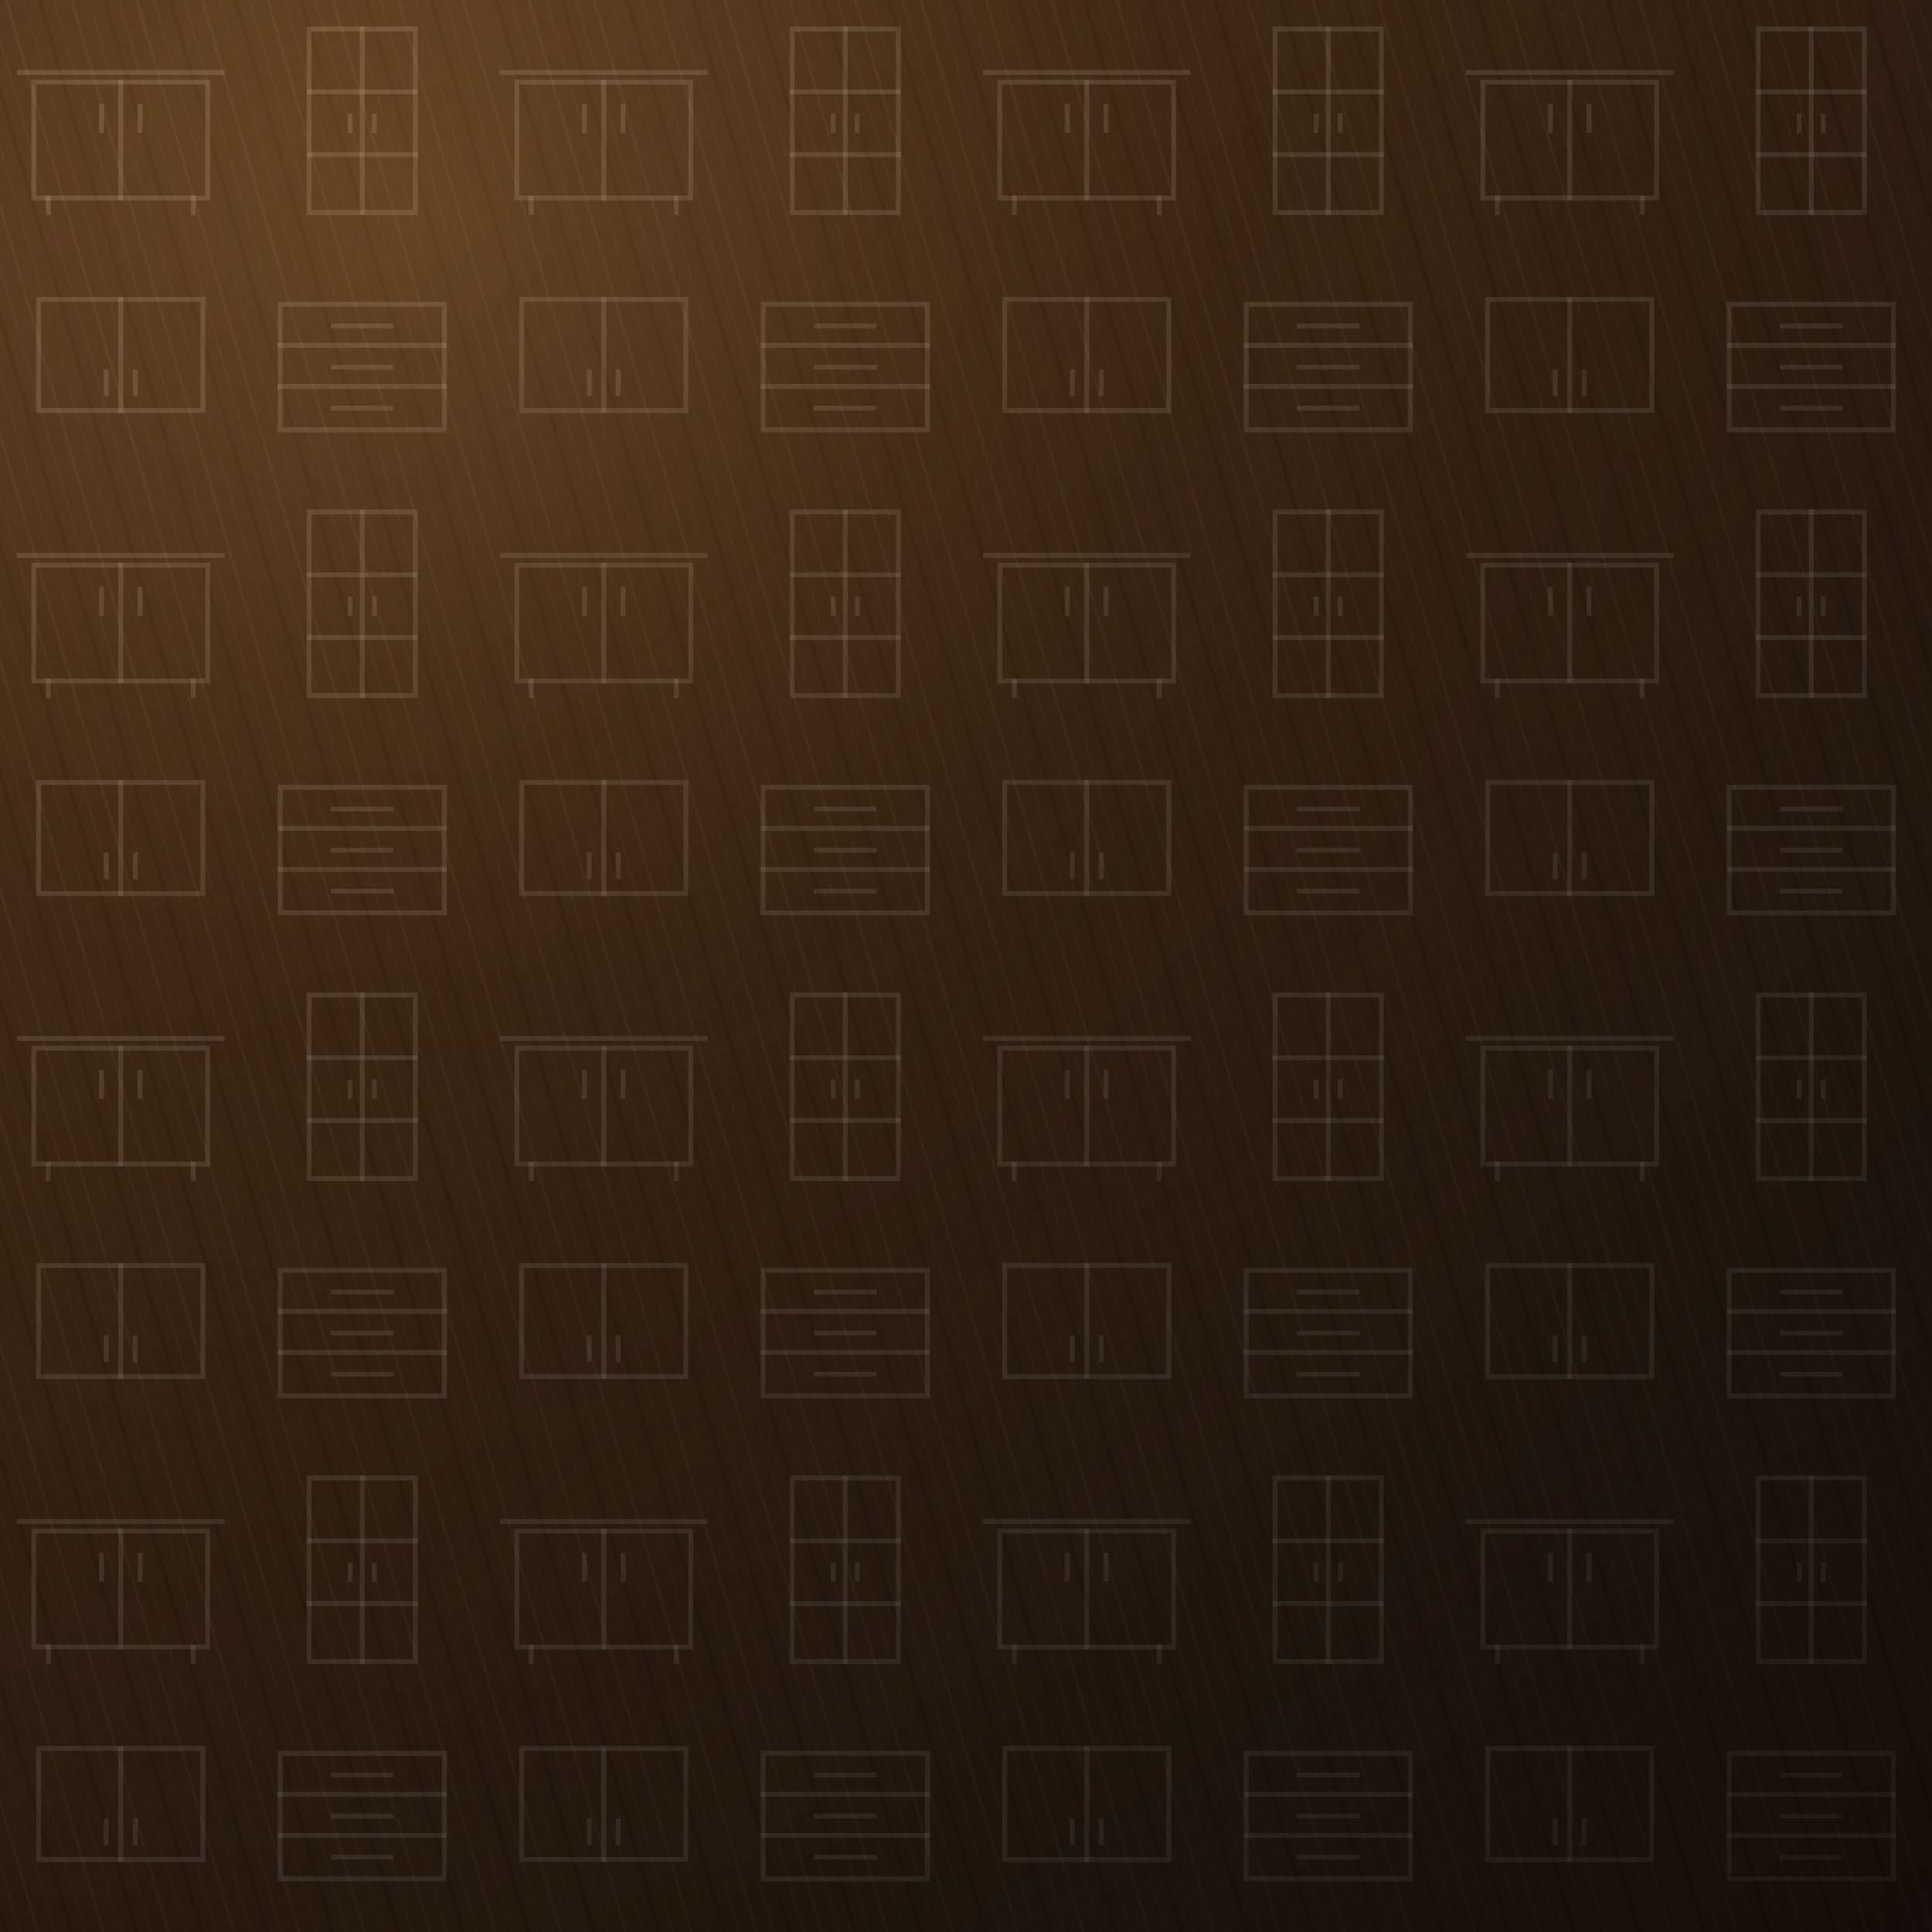
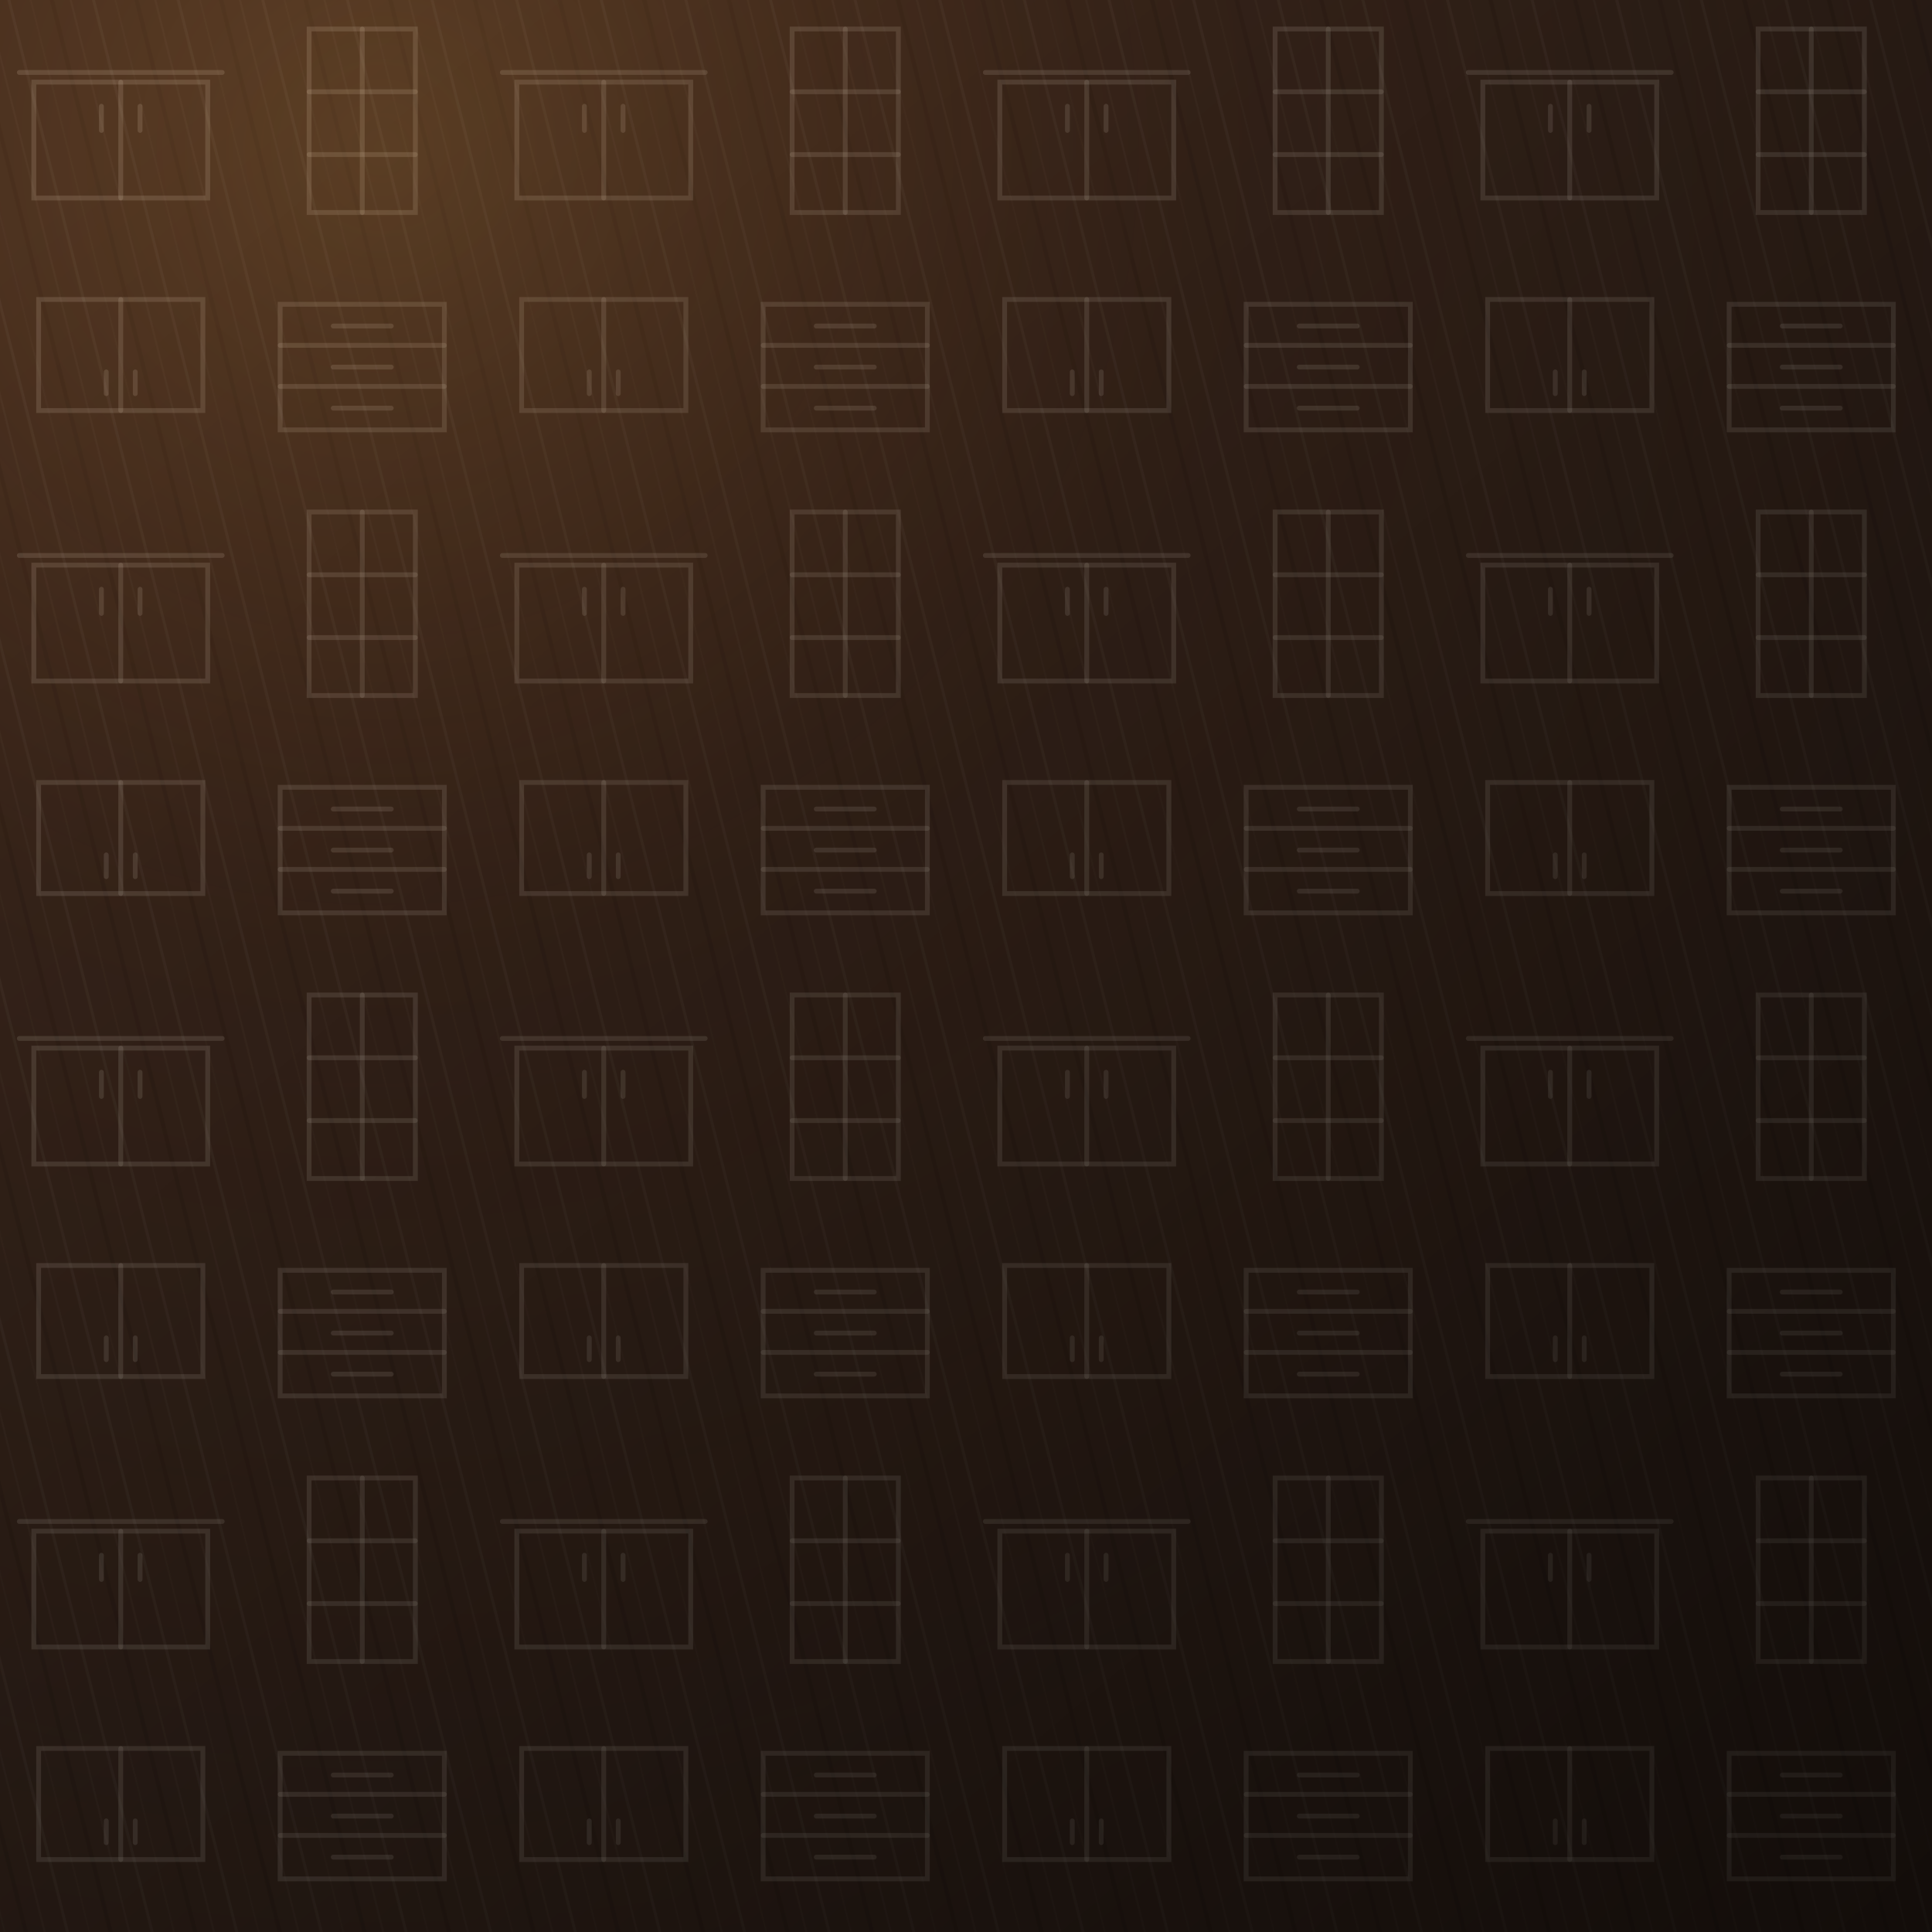
<svg xmlns="http://www.w3.org/2000/svg" width="800" height="800" viewBox="0 0 800 800" preserveAspectRatio="xMidYMid slice">
  <defs>
-     <pattern id="zrno4" width="26" height="300" patternUnits="userSpaceOnUse" patternTransform="rotate(-16)">
-       <rect x="2" width="1.1" height="300" fill="#F7F0E6" opacity="0.05" />
-       <rect x="9" width="0.7" height="300" fill="#F7F0E6" opacity="0.03" />
-       <rect x="15" width="1.6" height="300" fill="#160C05" opacity="0.22" />
-       <rect x="21" width="0.8" height="300" fill="#F7F0E6" opacity="0.035" />
+     <pattern id="grain4" width="34" height="360" patternUnits="userSpaceOnUse" patternTransform="rotate(-14)">
+       <rect x="3" width="1.2" height="360" fill="#F3ECDF" opacity="0.045" />
+       <rect x="12" width="0.7" height="360" fill="#F3ECDF" opacity="0.027" />
+       <rect x="20" width="1.7" height="360" fill="#170F09" opacity="0.2" />
+       <rect x="28" width="0.8" height="360" fill="#F3ECDF" opacity="0.032" />
    </pattern>
    <pattern id="u4" width="200" height="200" patternUnits="userSpaceOnUse">
      <g stroke-opacity="0.15">
        <g>
-           <line x1="8" y1="30" x2="92" y2="30" fill="none" stroke="#F7F0E6" stroke-width="2" stroke-linecap="square" />
-           <rect x="14" y="34" width="72" height="48" fill="none" stroke="#F7F0E6" stroke-width="2" stroke-linecap="square" />
-           <line x1="50" y1="34" x2="50" y2="82" fill="none" stroke="#F7F0E6" stroke-width="2" stroke-linecap="square" />
-           <line x1="42" y1="44" x2="42" y2="54" fill="none" stroke="#F7F0E6" stroke-width="2" stroke-linecap="square" />
-           <line x1="58" y1="44" x2="58" y2="54" fill="none" stroke="#F7F0E6" stroke-width="2" stroke-linecap="square" />
-           <line x1="20" y1="82" x2="20" y2="88" fill="none" stroke="#F7F0E6" stroke-width="2" stroke-linecap="square" />
-           <line x1="80" y1="82" x2="80" y2="88" fill="none" stroke="#F7F0E6" stroke-width="2" stroke-linecap="square" />
+           <line x1="8" y1="30" x2="92" y2="30" fill="none" stroke="#F3ECDF" stroke-width="2" stroke-linecap="round" />
+           <rect x="14" y="34" width="72" height="48" fill="none" stroke="#F3ECDF" stroke-width="2" stroke-linecap="round" />
+           <line x1="50" y1="34" x2="50" y2="82" fill="none" stroke="#F3ECDF" stroke-width="2" stroke-linecap="round" />
+           <line x1="42" y1="44" x2="42" y2="54" fill="none" stroke="#F3ECDF" stroke-width="2" stroke-linecap="round" />
+           <line x1="58" y1="44" x2="58" y2="54" fill="none" stroke="#F3ECDF" stroke-width="2" stroke-linecap="round" />
        </g>
        <g transform="translate(100,0)">
-           <rect x="28" y="12" width="44" height="76" fill="none" stroke="#F7F0E6" stroke-width="2" stroke-linecap="square" />
-           <line x1="50" y1="12" x2="50" y2="88" fill="none" stroke="#F7F0E6" stroke-width="2" stroke-linecap="square" />
-           <line x1="28" y1="38" x2="72" y2="38" fill="none" stroke="#F7F0E6" stroke-width="2" stroke-linecap="square" />
-           <line x1="28" y1="64" x2="72" y2="64" fill="none" stroke="#F7F0E6" stroke-width="2" stroke-linecap="square" />
-           <line x1="45" y1="48" x2="45" y2="54" fill="none" stroke="#F7F0E6" stroke-width="2" stroke-linecap="square" />
-           <line x1="55" y1="48" x2="55" y2="54" fill="none" stroke="#F7F0E6" stroke-width="2" stroke-linecap="square" />
+           <rect x="28" y="12" width="44" height="76" fill="none" stroke="#F3ECDF" stroke-width="2" stroke-linecap="round" />
+           <line x1="50" y1="12" x2="50" y2="88" fill="none" stroke="#F3ECDF" stroke-width="2" stroke-linecap="round" />
+           <line x1="28" y1="38" x2="72" y2="38" fill="none" stroke="#F3ECDF" stroke-width="2" stroke-linecap="round" />
+           <line x1="28" y1="64" x2="72" y2="64" fill="none" stroke="#F3ECDF" stroke-width="2" stroke-linecap="round" />
        </g>
        <g transform="translate(0,100)">
-           <rect x="16" y="24" width="68" height="46" fill="none" stroke="#F7F0E6" stroke-width="2" stroke-linecap="square" />
-           <line x1="50" y1="24" x2="50" y2="70" fill="none" stroke="#F7F0E6" stroke-width="2" stroke-linecap="square" />
-           <line x1="44" y1="54" x2="44" y2="63" fill="none" stroke="#F7F0E6" stroke-width="2" stroke-linecap="square" />
-           <line x1="56" y1="54" x2="56" y2="63" fill="none" stroke="#F7F0E6" stroke-width="2" stroke-linecap="square" />
+           <rect x="16" y="24" width="68" height="46" fill="none" stroke="#F3ECDF" stroke-width="2" stroke-linecap="round" />
+           <line x1="50" y1="24" x2="50" y2="70" fill="none" stroke="#F3ECDF" stroke-width="2" stroke-linecap="round" />
+           <line x1="44" y1="54" x2="44" y2="63" fill="none" stroke="#F3ECDF" stroke-width="2" stroke-linecap="round" />
+           <line x1="56" y1="54" x2="56" y2="63" fill="none" stroke="#F3ECDF" stroke-width="2" stroke-linecap="round" />
        </g>
        <g transform="translate(100,100)">
-           <rect x="16" y="26" width="68" height="52" fill="none" stroke="#F7F0E6" stroke-width="2" stroke-linecap="square" />
-           <line x1="16" y1="43" x2="84" y2="43" fill="none" stroke="#F7F0E6" stroke-width="2" stroke-linecap="square" />
-           <line x1="16" y1="60" x2="84" y2="60" fill="none" stroke="#F7F0E6" stroke-width="2" stroke-linecap="square" />
-           <line x1="38" y1="35" x2="62" y2="35" fill="none" stroke="#F7F0E6" stroke-width="2" stroke-linecap="square" />
-           <line x1="38" y1="52" x2="62" y2="52" fill="none" stroke="#F7F0E6" stroke-width="2" stroke-linecap="square" />
-           <line x1="38" y1="69" x2="62" y2="69" fill="none" stroke="#F7F0E6" stroke-width="2" stroke-linecap="square" />
+           <rect x="16" y="26" width="68" height="52" fill="none" stroke="#F3ECDF" stroke-width="2" stroke-linecap="round" />
+           <line x1="16" y1="43" x2="84" y2="43" fill="none" stroke="#F3ECDF" stroke-width="2" stroke-linecap="round" />
+           <line x1="16" y1="60" x2="84" y2="60" fill="none" stroke="#F3ECDF" stroke-width="2" stroke-linecap="round" />
+           <line x1="38" y1="35" x2="62" y2="35" fill="none" stroke="#F3ECDF" stroke-width="2" stroke-linecap="round" />
+           <line x1="38" y1="52" x2="62" y2="52" fill="none" stroke="#F3ECDF" stroke-width="2" stroke-linecap="round" />
+           <line x1="38" y1="69" x2="62" y2="69" fill="none" stroke="#F3ECDF" stroke-width="2" stroke-linecap="round" />
        </g>
      </g>
    </pattern>
-     <radialGradient id="sv4" cx="0.22" cy="0.12" r="0.9">
-       <stop offset="0" stop-color="#F5A85C" stop-opacity="0.26" />
-       <stop offset="0.45" stop-color="#F5A85C" stop-opacity="0.07" />
-       <stop offset="1" stop-color="#F5A85C" stop-opacity="0" />
+     <radialGradient id="sv4" cx="0.2" cy="0.08" r="0.95">
+       <stop offset="0" stop-color="#F0A24B" stop-opacity="0.24" />
+       <stop offset="0.44" stop-color="#DA7130" stop-opacity="0.06" />
+       <stop offset="1" stop-color="#DA7130" stop-opacity="0" />
    </radialGradient>
    <linearGradient id="sj4" x1="0.15" y1="0" x2="1" y2="1">
      <stop offset="0" stop-color="#000000" stop-opacity="0" />
-       <stop offset="1" stop-color="#000000" stop-opacity="0.66" />
+       <stop offset="1" stop-color="#000000" stop-opacity="0.62" />
    </linearGradient>
  </defs>
-   <rect width="800" height="800" fill="#3C2614" />
-   <rect width="800" height="800" fill="url(#zrno4)" />
+   <rect width="800" height="800" fill="#31221A" />
+   <rect width="800" height="800" fill="url(#grain4)" />
  <rect width="800" height="800" fill="url(#u4)" />
  <rect width="800" height="800" fill="url(#sv4)" />
  <rect width="800" height="800" fill="url(#sj4)" />
</svg>
